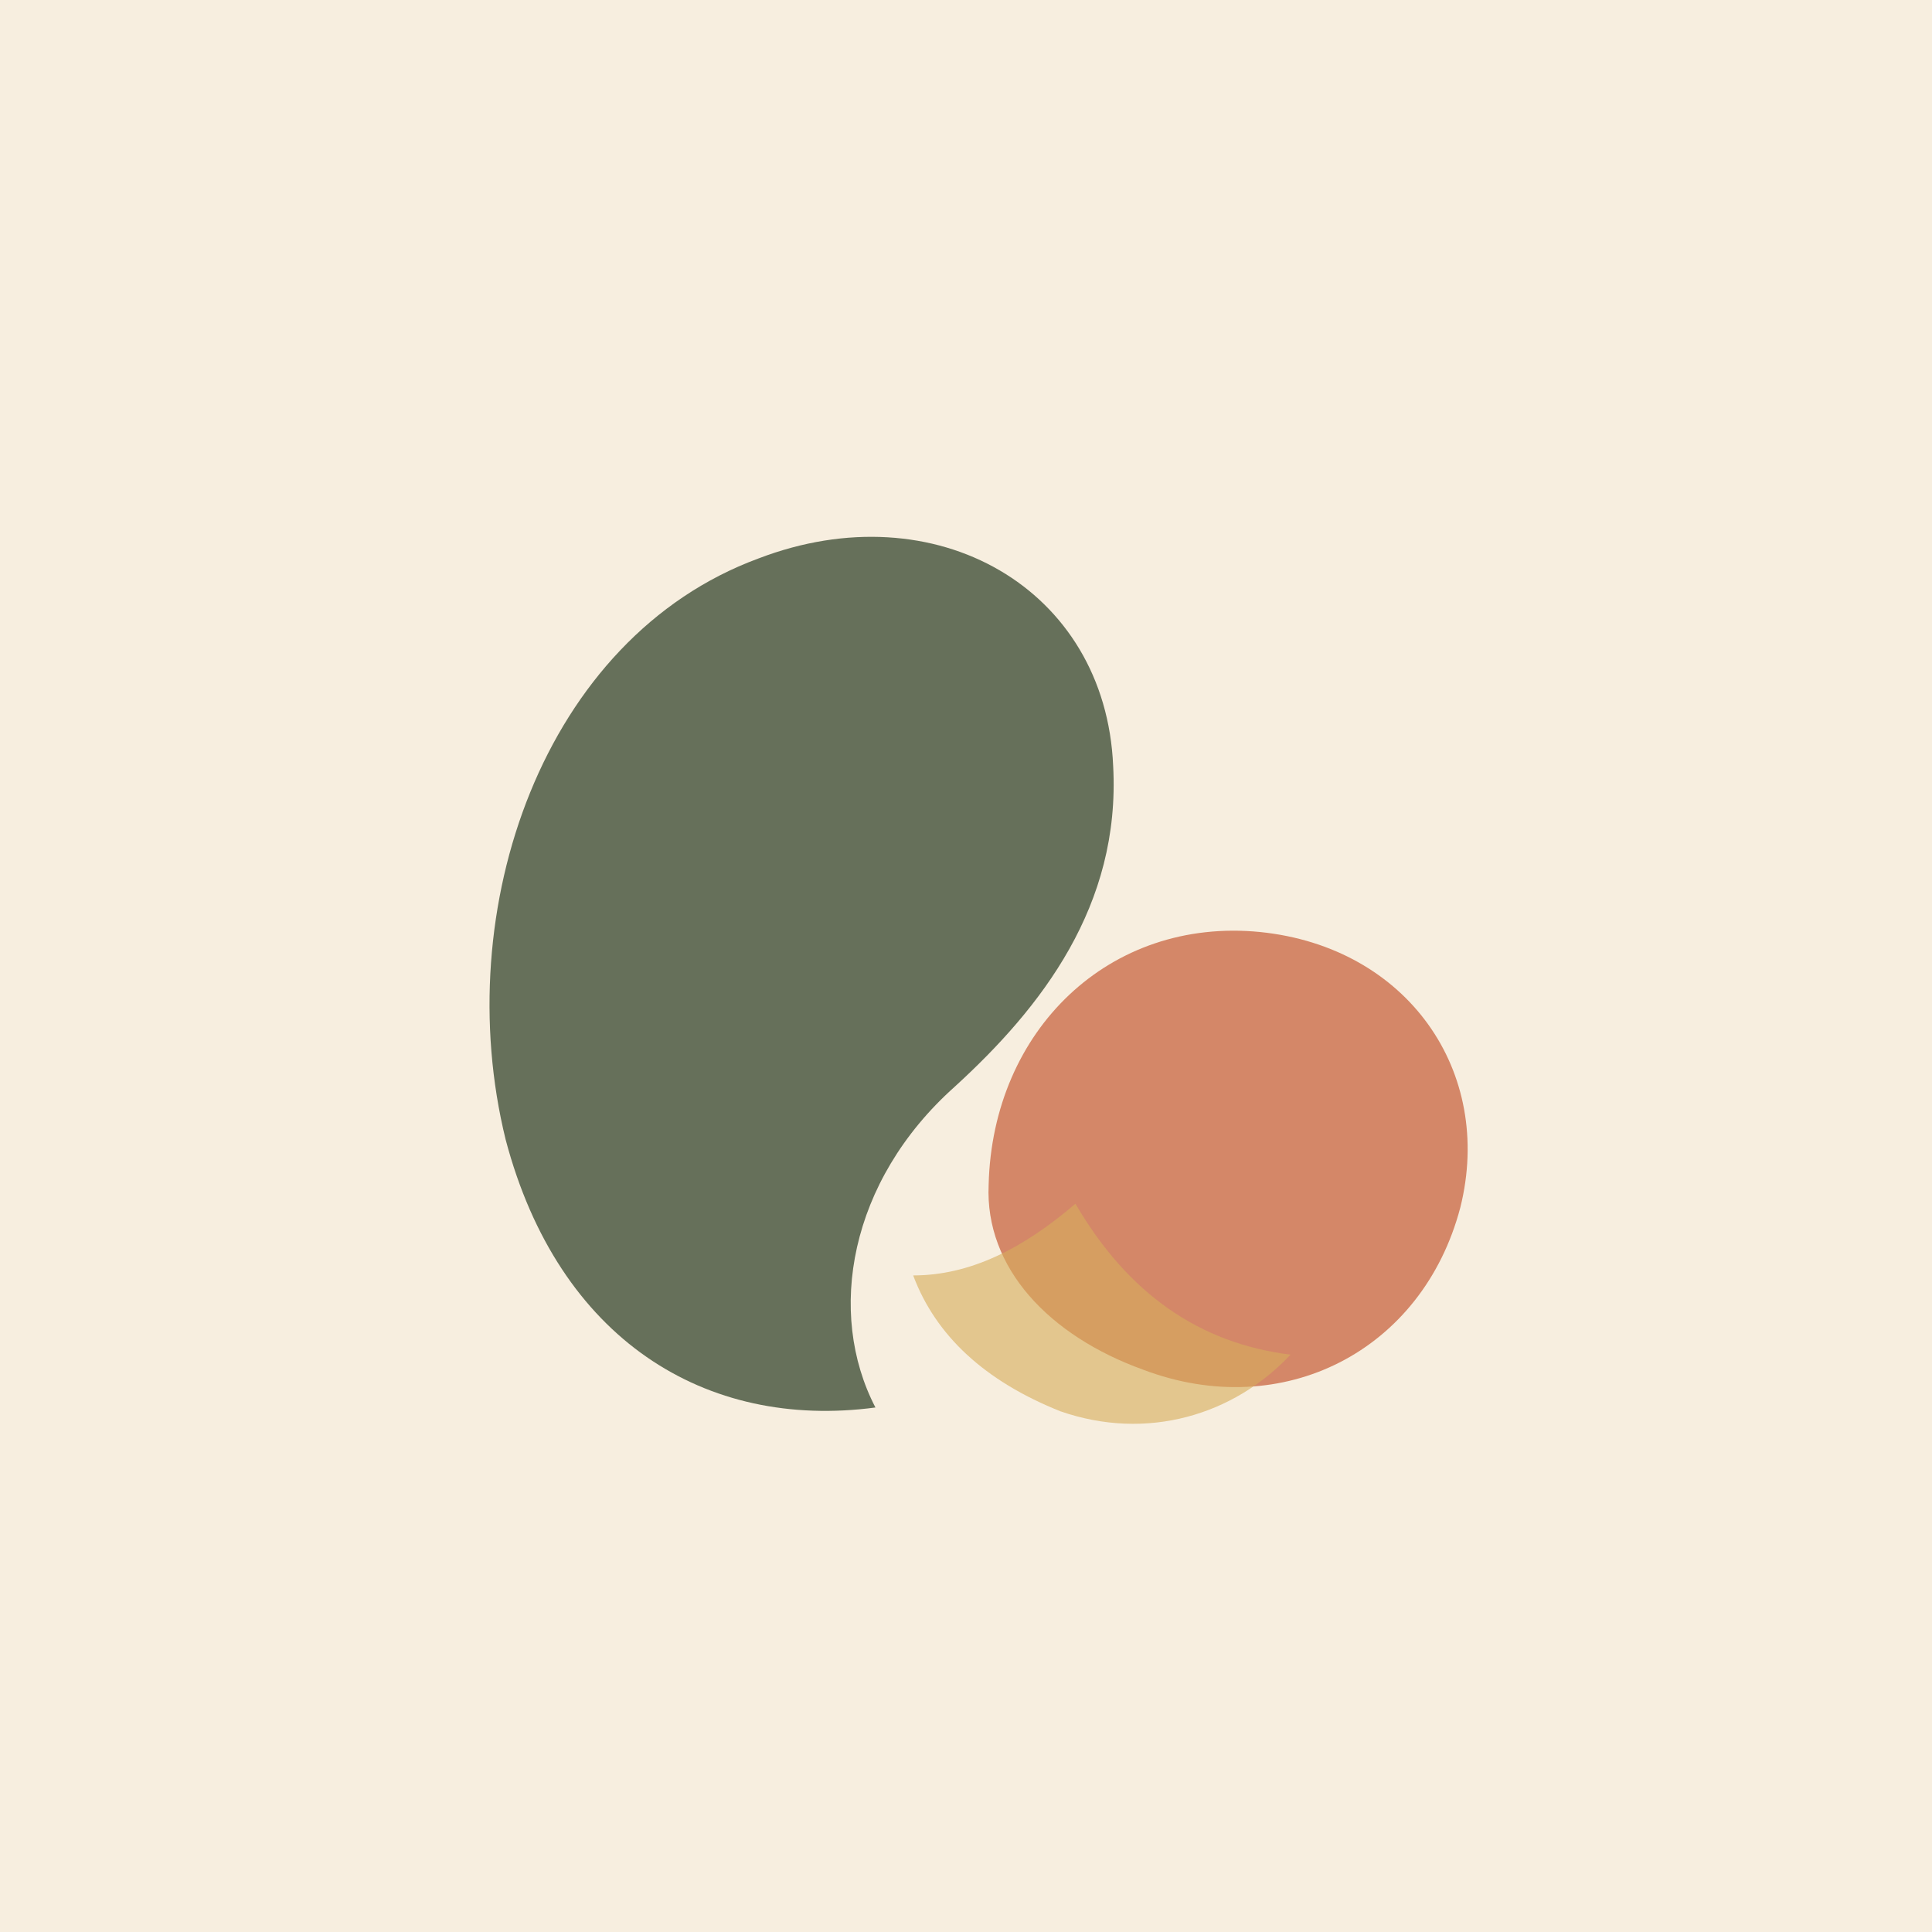
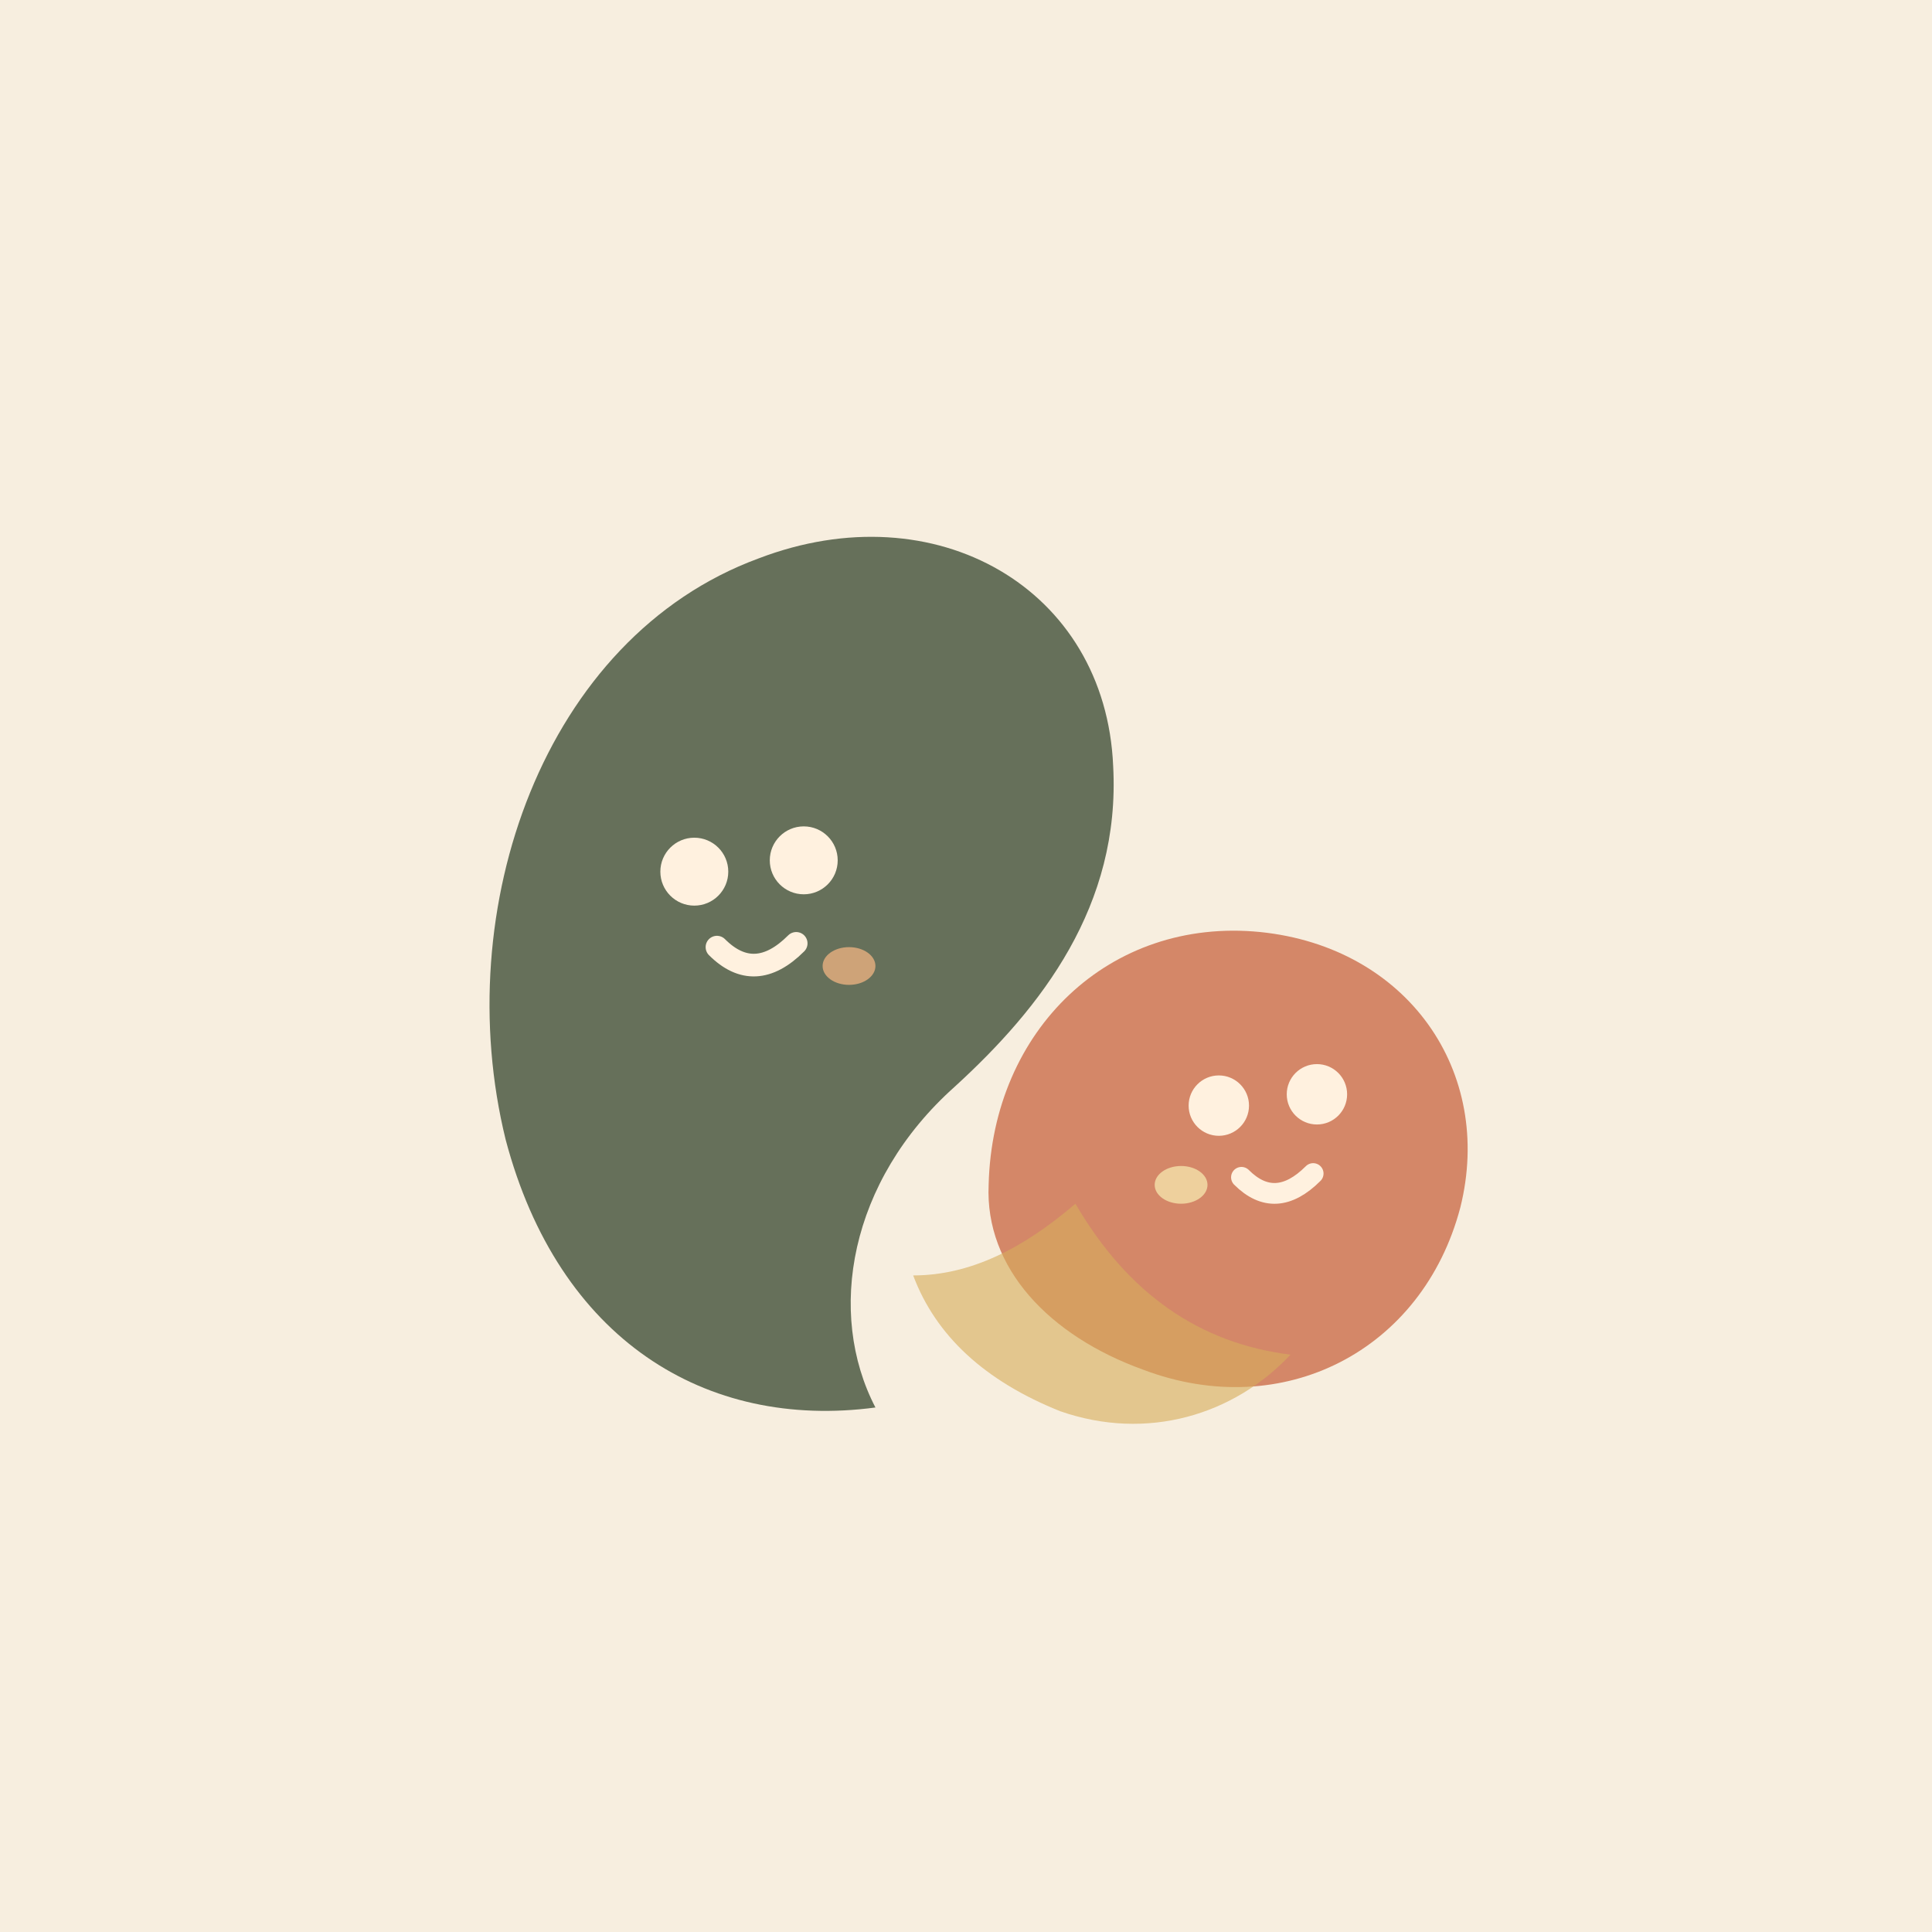
<svg xmlns="http://www.w3.org/2000/svg" viewBox="0 0 512 512" fill="none">
  <rect width="512" height="512" fill="#F7EEDF" />
  <path d="M134 302c-15-61 10-133 67-154 47-18 92 8 94 55 2 37-19 64-42 85-28 25-34 60-21 85-45 6-84-18-98-71Z" fill="#66705A" />
  <path d="M262 314c1-41 32-71 72-67 39 4 62 37 53 73-10 38-47 57-84 43-25-9-42-27-41-49Z" fill="#D48768" />
  <path d="M285 319c14 24 33 37 57 40-15 16-38 23-61 15-20-8-33-20-39-36 15 0 29-7 43-19Z" fill="#D6AD5C" opacity=".62" />
+   <circle cx="184" cy="231" r="9" fill="#FFF1DF" />
+   <circle cx="213" cy="228" r="9" fill="#FFF1DF" />
+   <path d="M190 251q10 10 21-1" stroke="#FFF1DF" stroke-width="6" stroke-linecap="round" fill="none" />
+   <ellipse cx="225" cy="256" rx="7" ry="5" fill="#E8B080" opacity=".8" />
+   <circle cx="323" cy="293" r="8" fill="#FFF1DF" />
+   <circle cx="349" cy="290" r="8" fill="#FFF1DF" />
+   <path d="M329 312q9 9 19-1" stroke="#FFF1DF" stroke-width="5.5" stroke-linecap="round" fill="none" />
+   <ellipse cx="313" cy="314" rx="7" ry="5" fill="#F2DBA6" opacity=".86" />
</svg>
